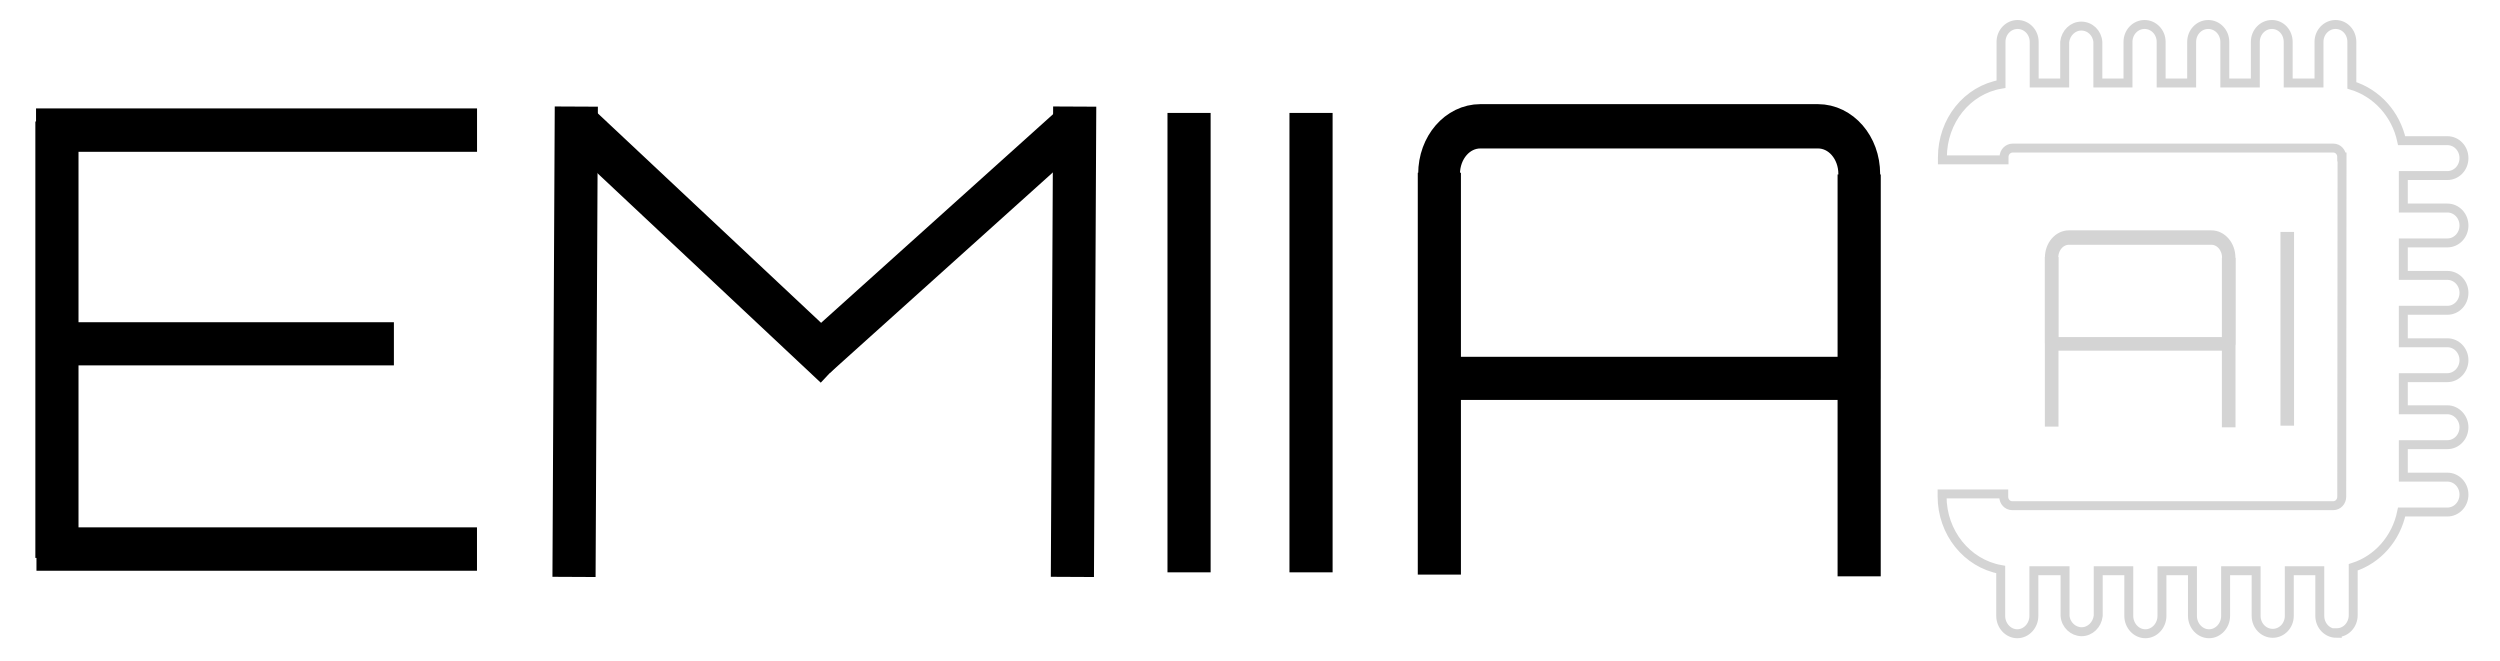
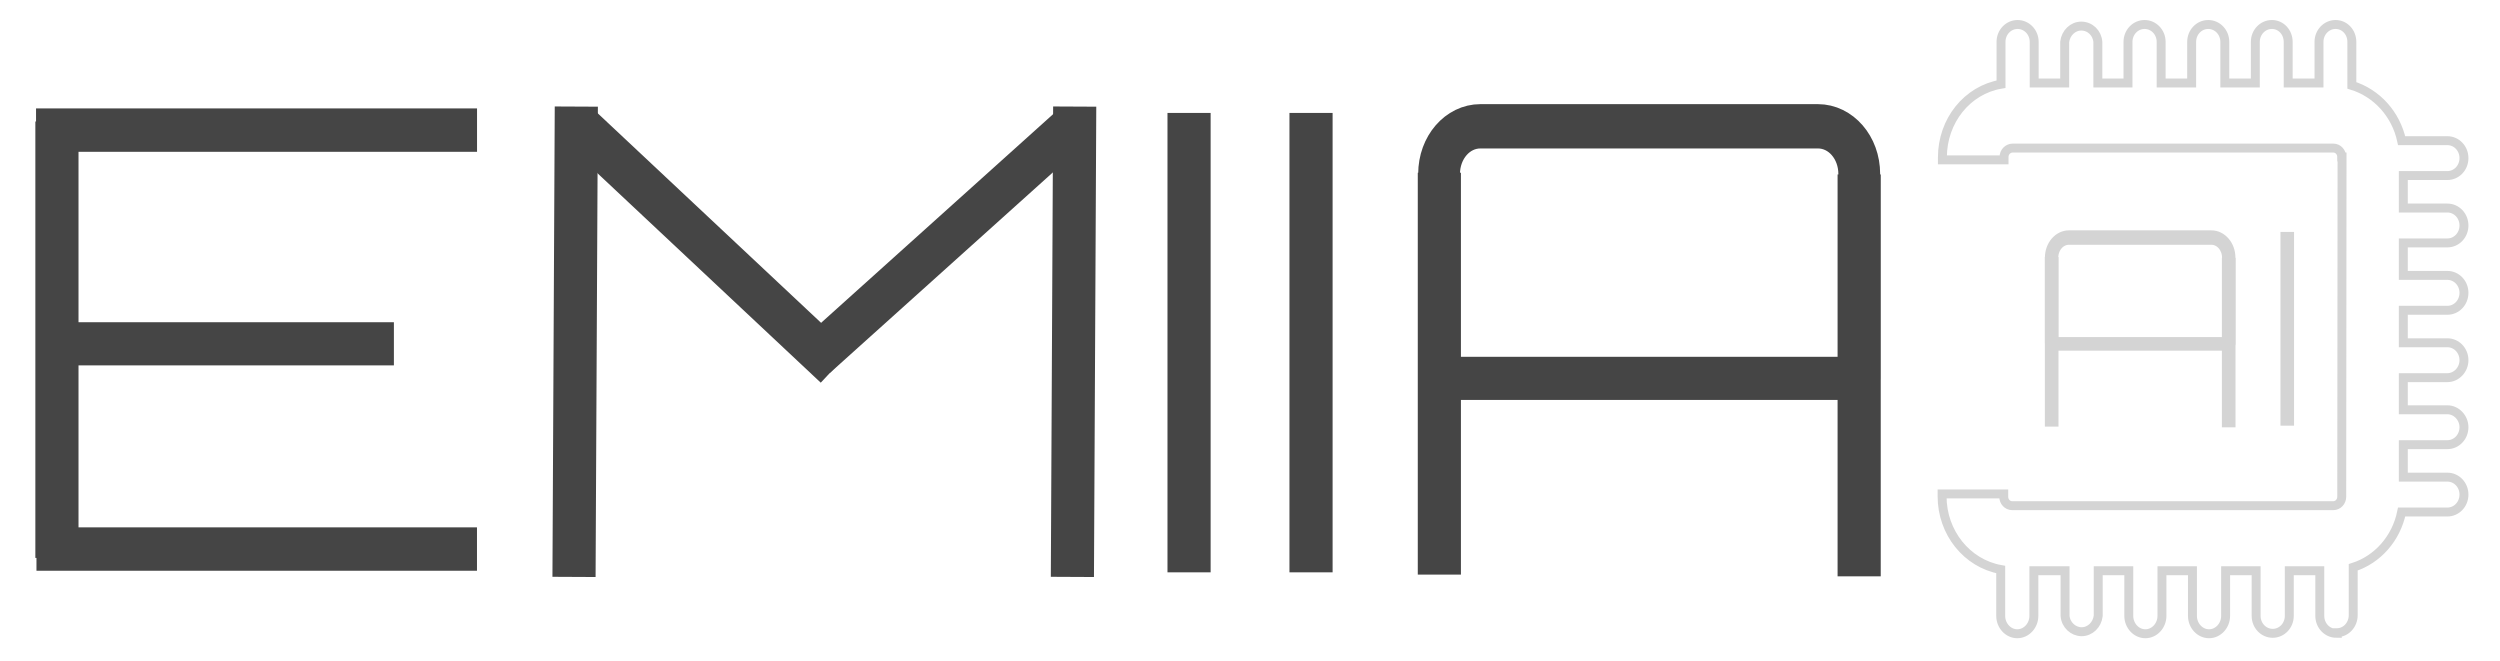
<svg xmlns="http://www.w3.org/2000/svg" width="153.301" height="40.522" viewBox="0 0 40.561 10.721" version="1.1" id="svg5116">
  <defs id="defs5110" />
  <g id="layer1" transform="translate(-26.3013,-119.7332)">
-     <path style="fill:none;fill-opacity:1;fill-rule:evenodd;stroke:#000000;stroke-width:0.7;stroke-linecap:square;stroke-linejoin:miter;stroke-miterlimit:4;stroke-dasharray:none;stroke-opacity:1" d="m 35.616,128.743 0.034,-6.931" id="path11581-8-7-2-8-1-9" />
-     <path id="use11583-4-2-1-5-9-1" d="m 43.702,128.743 0.034,-6.931" style="fill:none;fill-opacity:1;fill-rule:evenodd;stroke:#000000;stroke-width:0.7;stroke-linecap:square;stroke-linejoin:miter;stroke-miterlimit:4;stroke-dasharray:none;stroke-opacity:1" />
-     <path style="fill:none;fill-opacity:1;fill-rule:evenodd;stroke:#000000;stroke-width:0.712;stroke-linecap:butt;stroke-linejoin:bevel;stroke-miterlimit:4;stroke-dasharray:none;stroke-opacity:1" d="m 35.695,121.774 4.166,3.908" id="path11587-6-1-2-4-4-3" />
-     <path style="fill:none;fill-opacity:1;fill-rule:evenodd;stroke:#000000;stroke-width:0.7;stroke-linecap:butt;stroke-linejoin:miter;stroke-miterlimit:4;stroke-dasharray:none;stroke-opacity:1" d="m 43.702,121.773 -4.171,3.751" id="path11589-7-7-6-9-4-1" />
-     <path style="fill:none;fill-opacity:1;fill-rule:evenodd;stroke:#000000;stroke-width:0.7;stroke-linecap:butt;stroke-linejoin:miter;stroke-miterlimit:4;stroke-dasharray:none;stroke-opacity:1" d="m 27.225,121.704 v 7.081" id="path11573-0" />
-     <path style="fill:none;fill-opacity:1;fill-rule:evenodd;stroke:#000000;stroke-width:0.7;stroke-linecap:butt;stroke-linejoin:miter;stroke-miterlimit:4;stroke-dasharray:none;stroke-opacity:1" d="m 27.208,125.311 h 5.484" id="path11579-7" />
-     <path style="fill:none;fill-opacity:1;fill-rule:evenodd;stroke:#000000;stroke-width:0.704;stroke-linecap:butt;stroke-linejoin:miter;stroke-miterlimit:4;stroke-dasharray:none;stroke-opacity:1" d="m 26.886,121.844 h 7.155" id="path11579-7-0" />
-     <path style="fill:none;fill-opacity:1;fill-rule:evenodd;stroke:#000000;stroke-width:0.704;stroke-linecap:butt;stroke-linejoin:miter;stroke-miterlimit:4;stroke-dasharray:none;stroke-opacity:1" d="m 26.893,128.641 h 7.147" id="path11579-7-0-1" />
-     <path style="fill:#0b0b0b;fill-opacity:1;fill-rule:evenodd;stroke:#000000;stroke-width:0.7;stroke-linecap:butt;stroke-linejoin:round;stroke-miterlimit:4;stroke-dasharray:none;stroke-opacity:1" d="m 49.509,125.872 h 7.083" id="path11638-0" />
-     <path id="rect2320-3" style="color:#000000;font-style:normal;font-variant:normal;font-weight:normal;font-stretch:normal;font-size:medium;line-height:normal;font-family:sans-serif;font-variant-ligatures:normal;font-variant-position:normal;font-variant-caps:normal;font-variant-numeric:normal;font-variant-alternates:normal;font-feature-settings:normal;text-indent:0;text-align:start;text-decoration:none;text-decoration-line:none;text-decoration-style:solid;text-decoration-color:#000000;letter-spacing:normal;word-spacing:normal;text-transform:none;writing-mode:lr-tb;direction:ltr;text-orientation:mixed;dominant-baseline:auto;baseline-shift:baseline;text-anchor:start;white-space:normal;shape-padding:0;clip-rule:nonzero;display:inline;overflow:visible;visibility:visible;opacity:1;isolation:auto;mix-blend-mode:normal;color-interpolation:sRGB;color-interpolation-filters:linearRGB;solid-color:#000000;solid-opacity:1;vector-effect:none;fill:#0b0b0b;fill-opacity:1;fill-rule:evenodd;stroke:#000000;stroke-width:0.543;stroke-linecap:round;stroke-linejoin:round;stroke-miterlimit:4;stroke-dasharray:none;stroke-dashoffset:8.693;stroke-opacity:1;paint-order:markers fill stroke;color-rendering:auto;image-rendering:auto;shape-rendering:auto;text-rendering:auto;enable-background:accumulate" d="m 50.32,121.694 c -0.403,0 -0.738,0.379 -0.738,0.861 v 3.268 h 0.135 v -3.268 c 0,-0.375 0.264,-0.685 0.603,-0.685 h 5.476 c 0.34,0 0.603,0.31 0.603,0.685 v 3.316 c 0.002,1.1e-4 0.004,2e-5 0.006,1.1e-4 0.043,0.002 0.086,-0.004 0.129,-0.007 v -3.309 c 0,-0.482 -0.335,-0.861 -0.738,-0.861 z" />
-     <path style="fill:#0b0b0b;fill-opacity:1;stroke:#000000;stroke-width:0.7;stroke-linecap:butt;stroke-linejoin:miter;stroke-miterlimit:4;stroke-dasharray:none;stroke-opacity:1" d="m 49.654,122.535 c 0,6.52 0,6.52 0,6.52" id="path2821" />
-     <path style="fill:#0b0b0b;fill-opacity:1;stroke:#000000;stroke-width:0.7;stroke-linecap:butt;stroke-linejoin:miter;stroke-miterlimit:4;stroke-dasharray:none;stroke-opacity:1" d="m 56.465,122.564 c 0,6.52 0,6.52 0,6.52" id="path2821-7" />
-     <path style="fill:#0b0b0b;fill-opacity:1;stroke:#000000;stroke-width:0.7;stroke-linecap:butt;stroke-linejoin:miter;stroke-miterlimit:4;stroke-dasharray:none;stroke-opacity:1" d="m 47.572,121.565 c 0,7.454 0,7.454 0,7.454" id="path2821-3" />
-     <path style="fill:#0b0b0b;fill-opacity:1;stroke:#000000;stroke-width:0.7;stroke-linecap:butt;stroke-linejoin:miter;stroke-miterlimit:4;stroke-dasharray:none;stroke-opacity:1" d="m 45.593,121.565 c 0,7.454 0,7.454 0,7.454" id="path2821-3-4" />
+     <path style="fill:none;fill-opacity:1;fill-rule:evenodd;stroke:#454545;stroke-width:0.7;stroke-linecap:square;stroke-linejoin:miter;stroke-miterlimit:4;stroke-dasharray:none;stroke-opacity:1" d="m 35.616,128.743 0.034,-6.931" id="path11581-8-7-2-8-1-9" />
+     <path id="use11583-4-2-1-5-9-1" d="m 43.702,128.743 0.034,-6.931" style="fill:none;fill-opacity:1;fill-rule:evenodd;stroke:#454545;stroke-width:0.7;stroke-linecap:square;stroke-linejoin:miter;stroke-miterlimit:4;stroke-dasharray:none;stroke-opacity:1" />
+     <path style="fill:none;fill-opacity:1;fill-rule:evenodd;stroke:#454545;stroke-width:0.712;stroke-linecap:butt;stroke-linejoin:bevel;stroke-miterlimit:4;stroke-dasharray:none;stroke-opacity:1" d="m 35.695,121.774 4.166,3.908" id="path11587-6-1-2-4-4-3" />
+     <path style="fill:none;fill-opacity:1;fill-rule:evenodd;stroke:#454545;stroke-width:0.7;stroke-linecap:butt;stroke-linejoin:miter;stroke-miterlimit:4;stroke-dasharray:none;stroke-opacity:1" d="m 43.702,121.773 -4.171,3.751" id="path11589-7-7-6-9-4-1" />
+     <path style="fill:none;fill-opacity:1;fill-rule:evenodd;stroke:#454545;stroke-width:0.7;stroke-linecap:butt;stroke-linejoin:miter;stroke-miterlimit:4;stroke-dasharray:none;stroke-opacity:1" d="m 27.225,121.704 v 7.081" id="path11573-0" />
+     <path style="fill:none;fill-opacity:1;fill-rule:evenodd;stroke:#454545;stroke-width:0.7;stroke-linecap:butt;stroke-linejoin:miter;stroke-miterlimit:4;stroke-dasharray:none;stroke-opacity:1" d="m 27.208,125.311 h 5.484" id="path11579-7" />
+     <path style="fill:none;fill-opacity:1;fill-rule:evenodd;stroke:#454545;stroke-width:0.704;stroke-linecap:butt;stroke-linejoin:miter;stroke-miterlimit:4;stroke-dasharray:none;stroke-opacity:1" d="m 26.886,121.844 h 7.155" id="path11579-7-0" />
+     <path style="fill:none;fill-opacity:1;fill-rule:evenodd;stroke:#454545;stroke-width:0.704;stroke-linecap:butt;stroke-linejoin:miter;stroke-miterlimit:4;stroke-dasharray:none;stroke-opacity:1" d="m 26.893,128.641 h 7.147" id="path11579-7-0-1" />
+     <path style="fill:#0b0b0b;fill-opacity:1;fill-rule:evenodd;stroke:#454545;stroke-width:0.7;stroke-linecap:butt;stroke-linejoin:round;stroke-miterlimit:4;stroke-dasharray:none;stroke-opacity:1" d="m 49.509,125.872 h 7.083" id="path11638-0" />
+     <path id="rect2320-3" style="color:#000000;font-style:normal;font-variant:normal;font-weight:normal;font-stretch:normal;font-size:medium;line-height:normal;font-family:sans-serif;font-variant-ligatures:normal;font-variant-position:normal;font-variant-caps:normal;font-variant-numeric:normal;font-variant-alternates:normal;font-feature-settings:normal;text-indent:0;text-align:start;text-decoration:none;text-decoration-line:none;text-decoration-style:solid;text-decoration-color:#000000;letter-spacing:normal;word-spacing:normal;text-transform:none;writing-mode:lr-tb;direction:ltr;text-orientation:mixed;dominant-baseline:auto;baseline-shift:baseline;text-anchor:start;white-space:normal;shape-padding:0;clip-rule:nonzero;display:inline;overflow:visible;visibility:visible;opacity:1;isolation:auto;mix-blend-mode:normal;color-interpolation:sRGB;color-interpolation-filters:linearRGB;solid-color:#000000;solid-opacity:1;vector-effect:none;fill:#0b0b0b;fill-opacity:1;fill-rule:evenodd;stroke:#454545;stroke-width:0.543;stroke-linecap:round;stroke-linejoin:round;stroke-miterlimit:4;stroke-dasharray:none;stroke-dashoffset:8.693;stroke-opacity:1;paint-order:markers fill stroke;color-rendering:auto;image-rendering:auto;shape-rendering:auto;text-rendering:auto;enable-background:accumulate" d="m 50.32,121.694 c -0.403,0 -0.738,0.379 -0.738,0.861 v 3.268 h 0.135 v -3.268 c 0,-0.375 0.264,-0.685 0.603,-0.685 h 5.476 c 0.34,0 0.603,0.31 0.603,0.685 v 3.316 c 0.002,1.1e-4 0.004,2e-5 0.006,1.1e-4 0.043,0.002 0.086,-0.004 0.129,-0.007 v -3.309 c 0,-0.482 -0.335,-0.861 -0.738,-0.861 z" />
+     <path style="fill:#0b0b0b;fill-opacity:1;stroke:#454545;stroke-width:0.7;stroke-linecap:butt;stroke-linejoin:miter;stroke-miterlimit:4;stroke-dasharray:none;stroke-opacity:1" d="m 49.654,122.535 c 0,6.52 0,6.52 0,6.52" id="path2821" />
+     <path style="fill:#0b0b0b;fill-opacity:1;stroke:#454545;stroke-width:0.7;stroke-linecap:butt;stroke-linejoin:miter;stroke-miterlimit:4;stroke-dasharray:none;stroke-opacity:1" d="m 56.465,122.564 c 0,6.52 0,6.52 0,6.52" id="path2821-7" />
+     <path style="fill:#0b0b0b;fill-opacity:1;stroke:#454545;stroke-width:0.7;stroke-linecap:butt;stroke-linejoin:miter;stroke-miterlimit:4;stroke-dasharray:none;stroke-opacity:1" d="m 47.572,121.565 c 0,7.454 0,7.454 0,7.454" id="path2821-3" />
+     <path style="fill:#0b0b0b;fill-opacity:1;stroke:#454545;stroke-width:0.7;stroke-linecap:butt;stroke-linejoin:miter;stroke-miterlimit:4;stroke-dasharray:none;stroke-opacity:1" d="m 45.593,121.565 c 0,7.454 0,7.454 0,7.454" id="path2821-3-4" />
    <g id="g2207" transform="translate(-0.9883726,0.1722013)">
      <path style="fill:none;stroke:#d4d4d4;stroke-width:0.145;stroke-linecap:butt;stroke-linejoin:miter;stroke-miterlimit:4;stroke-dasharray:none;stroke-opacity:1" d="m 65.196,129.836 c -0.148,0 -0.269,-0.125 -0.269,-0.283 v -0.732 H 64.432 v 0.732 c 0,0.158 -0.121,0.283 -0.269,0.283 -0.148,0 -0.269,-0.125 -0.269,-0.283 v -0.732 H 63.399 v 0.732 c 0,0.158 -0.121,0.29 -0.269,0.29 -0.148,0 -0.269,-0.132 -0.269,-0.29 v -0.732 h -0.495 v 0.732 c 0,0.158 -0.121,0.29 -0.269,0.29 -0.148,0 -0.269,-0.132 -0.269,-0.29 v -0.732 H 61.332 v 0.732 c -0.017,0.145 -0.132,0.257 -0.269,0.257 -0.137,0 -0.258,-0.112 -0.269,-0.257 v -0.732 h -0.506 v 0.732 c 0,0.158 -0.121,0.29 -0.269,0.29 -0.148,0 -0.269,-0.132 -0.269,-0.29 v -0.752 c -0.55,-0.099 -0.951,-0.6 -0.951,-1.187 0,0 0,0 0,0 v -0.04 h 1 v 0.046 c 0,0.079 0.06,0.145 0.137,0.145 h 5.205 c 0.005,0 0.005,0 0.005,0 0.077,0 0.137,-0.066 0.137,-0.145 0,0 0,0 0,0 l 0.005,-5.512 c -0.005,0 -0.005,0 -0.005,0 0,-0.079 -0.06,-0.145 -0.137,-0.145 0,0 0,0 -0.005,0 H 59.947 c -0.082,0 -0.143,0.066 -0.143,0.145 v 0.046 h -1 v -0.04 c 0,0 0,0 0,0 0,-0.593 0.401,-1.094 0.951,-1.187 v -0.686 c 0,-0.158 0.121,-0.283 0.269,-0.283 0.148,0 0.269,0.125 0.269,0.283 v 0.666 h 0.495 v -0.666 c 0.017,-0.145 0.132,-0.257 0.269,-0.257 0.143,0 0.258,0.112 0.269,0.257 v 0.666 h 0.489 v -0.666 c 0,-0.158 0.121,-0.283 0.269,-0.283 0.148,0 0.269,0.125 0.269,0.283 v 0.666 h 0.495 v -0.666 c 0,-0.158 0.121,-0.283 0.269,-0.283 0.148,0 0.269,0.125 0.269,0.283 v 0.666 h 0.495 v -0.666 c 0,-0.158 0.121,-0.283 0.269,-0.283 0.148,0 0.264,0.125 0.264,0.283 v 0.666 h 0.5 v -0.666 c 0,-0.158 0.121,-0.283 0.269,-0.283 0.148,0 0.264,0.125 0.264,0.283 v 0.705 c 0.407,0.125 0.715,0.468 0.808,0.897 h 0.742 c 0.148,0 0.269,0.125 0.269,0.283 0,0.158 -0.121,0.283 -0.269,0.283 h -0.715 v 0.527 h 0.715 c 0.148,0 0.269,0.125 0.269,0.283 0,0.158 -0.121,0.283 -0.269,0.283 h -0.715 v 0.527 h 0.715 c 0.148,0 0.269,0.125 0.269,0.283 0,0.158 -0.121,0.283 -0.269,0.283 h -0.715 v 0.527 h 0.715 c 0.148,0 0.269,0.125 0.269,0.283 0,0.152 -0.121,0.283 -0.269,0.283 h -0.715 v 0.521 h 0.715 c 0.148,0 0.269,0.132 0.269,0.283 0,0.158 -0.121,0.283 -0.269,0.283 h -0.715 v 0.527 h 0.715 c 0.148,0 0.269,0.125 0.269,0.283 0,0.158 -0.121,0.283 -0.269,0.283 h -0.742 c -0.088,0.429 -0.39,0.771 -0.786,0.897 v 0.778 c 0,0 0,0 0,0 0,0.158 -0.121,0.283 -0.264,0.283 -0.005,0 -0.011,0 -0.011,0 z" id="path849-9" />
      <path id="path11638-0-7" d="m 60.516,125.14 h 2.986" style="fill:#0b0b0b;fill-opacity:1;fill-rule:evenodd;stroke:#d4d4d4;stroke-width:0.221;stroke-linecap:butt;stroke-linejoin:round;stroke-miterlimit:4;stroke-dasharray:none;stroke-opacity:1" />
      <path d="m 60.858,123.378 c -0.17,0 -0.311,0.16 -0.311,0.363 v 1.378 h 0.057 v -1.378 c 0,-0.158 0.111,-0.289 0.254,-0.289 h 2.309 c 0.143,0 0.254,0.131 0.254,0.289 v 1.398 c 7.12e-4,4e-5 0.002,1e-5 0.003,4e-5 0.018,7.2e-4 0.036,-0.002 0.054,-0.003 v -1.395 c 0,-0.203 -0.141,-0.363 -0.311,-0.363 z" style="color:#000000;font-style:normal;font-variant:normal;font-weight:normal;font-stretch:normal;font-size:medium;line-height:normal;font-family:sans-serif;font-variant-ligatures:normal;font-variant-position:normal;font-variant-caps:normal;font-variant-numeric:normal;font-variant-alternates:normal;font-feature-settings:normal;text-indent:0;text-align:start;text-decoration:none;text-decoration-line:none;text-decoration-style:solid;text-decoration-color:#000000;letter-spacing:normal;word-spacing:normal;text-transform:none;writing-mode:lr-tb;direction:ltr;text-orientation:mixed;dominant-baseline:auto;baseline-shift:baseline;text-anchor:start;white-space:normal;shape-padding:0;clip-rule:nonzero;display:inline;overflow:visible;visibility:visible;opacity:1;isolation:auto;mix-blend-mode:normal;color-interpolation:sRGB;color-interpolation-filters:linearRGB;solid-color:#000000;solid-opacity:1;vector-effect:none;fill:#0b0b0b;fill-opacity:1;fill-rule:evenodd;stroke:#d4d4d4;stroke-width:0.16;stroke-linecap:round;stroke-linejoin:round;stroke-miterlimit:4;stroke-dasharray:none;stroke-dashoffset:8.693;stroke-opacity:1;paint-order:markers fill stroke;color-rendering:auto;image-rendering:auto;shape-rendering:auto;text-rendering:auto;enable-background:accumulate" id="rect2320-3-3" />
      <path id="path2821-73" d="m 60.577,123.733 c 0,2.749 0,2.749 0,2.749" style="fill:#0b0b0b;fill-opacity:1;stroke:#d4d4d4;stroke-width:0.221;stroke-linecap:butt;stroke-linejoin:miter;stroke-miterlimit:4;stroke-dasharray:none;stroke-opacity:1" />
      <path id="path2821-7-5" d="m 63.449,123.745 c 0,2.749 0,2.749 0,2.749" style="fill:#0b0b0b;fill-opacity:1;stroke:#d4d4d4;stroke-width:0.221;stroke-linecap:butt;stroke-linejoin:miter;stroke-miterlimit:4;stroke-dasharray:none;stroke-opacity:1" />
      <path id="path2821-3-8" d="m 64.399,123.324 c 0,3.143 0,3.143 0,3.143" style="fill:#0b0b0b;fill-opacity:1;stroke:#d4d4d4;stroke-width:0.22;stroke-linecap:butt;stroke-linejoin:miter;stroke-miterlimit:4;stroke-dasharray:none;stroke-opacity:1" />
    </g>
+     <text xml:space="preserve" style="font-style:normal;font-weight:normal;font-size:10.583px;line-height:1.25;font-family:sans-serif;letter-spacing:0px;word-spacing:0px;fill:#000000;fill-opacity:1;stroke:none;stroke-width:0.265" x="-1.71" y="156.17" id="text1585">
+       <tspan id="tspan1583" x="-1.71" y="165.826" style="stroke-width:0.265" />
+     </text>
  </g>
</svg>
